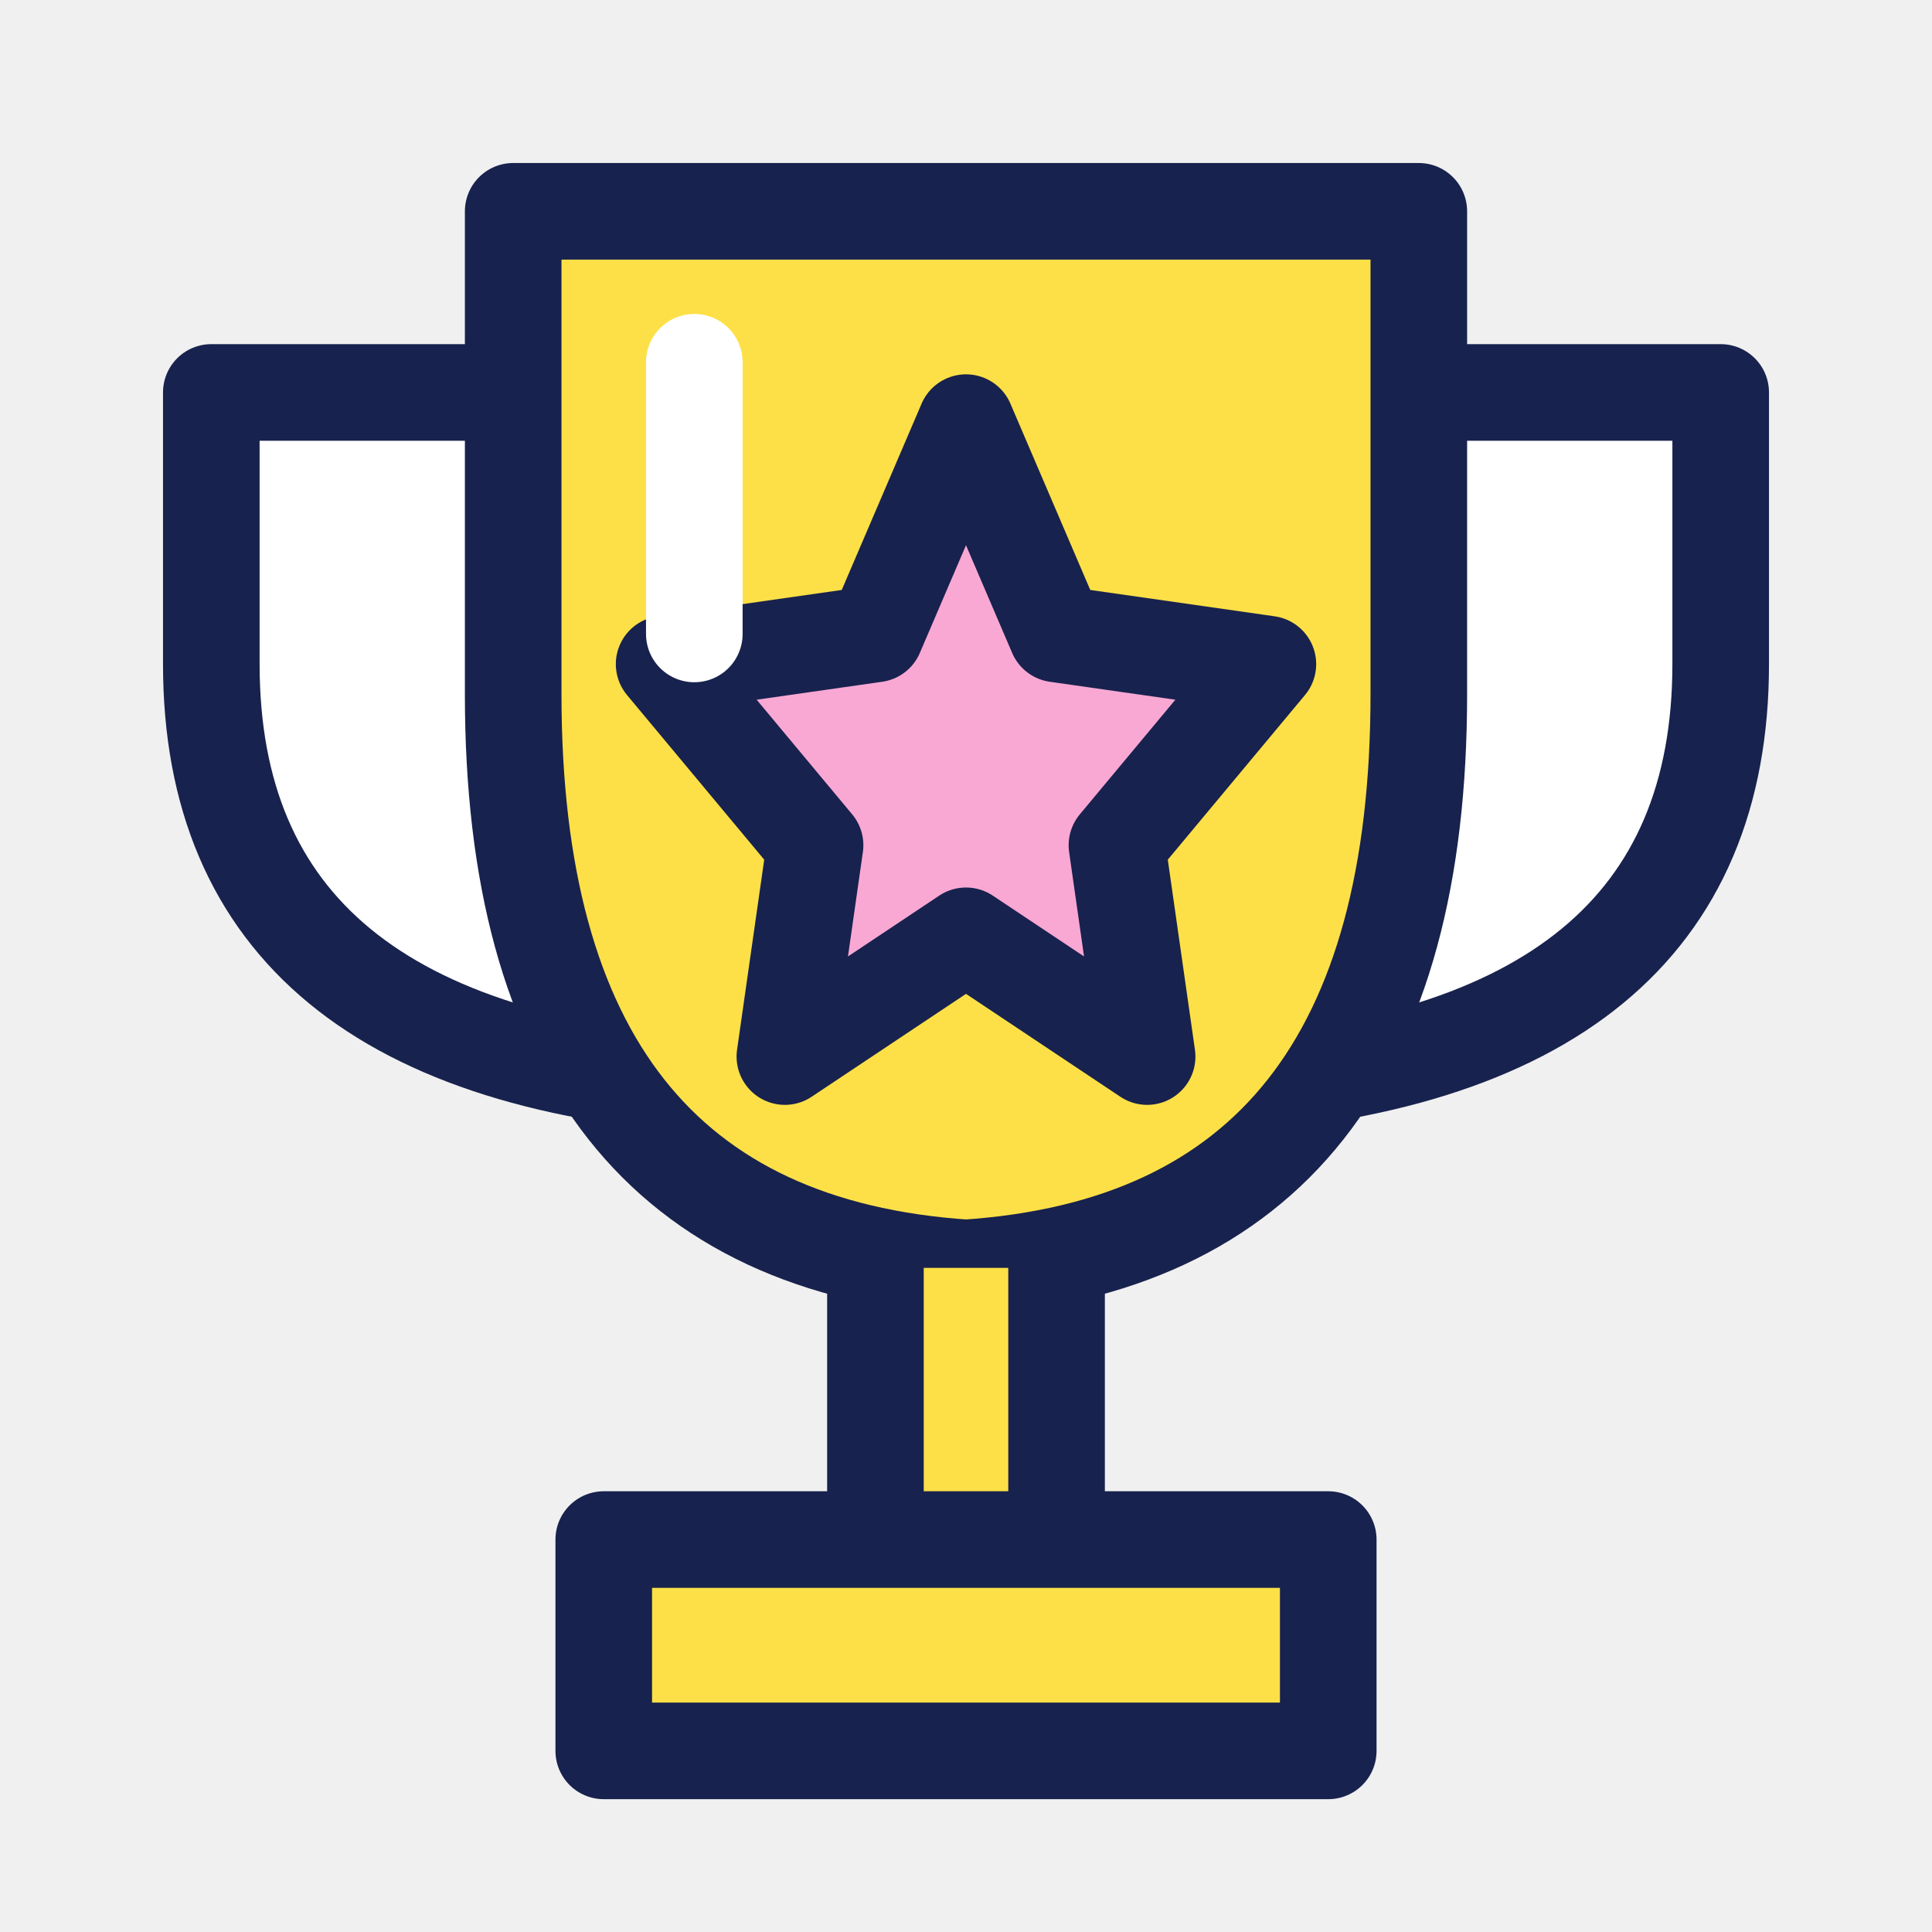
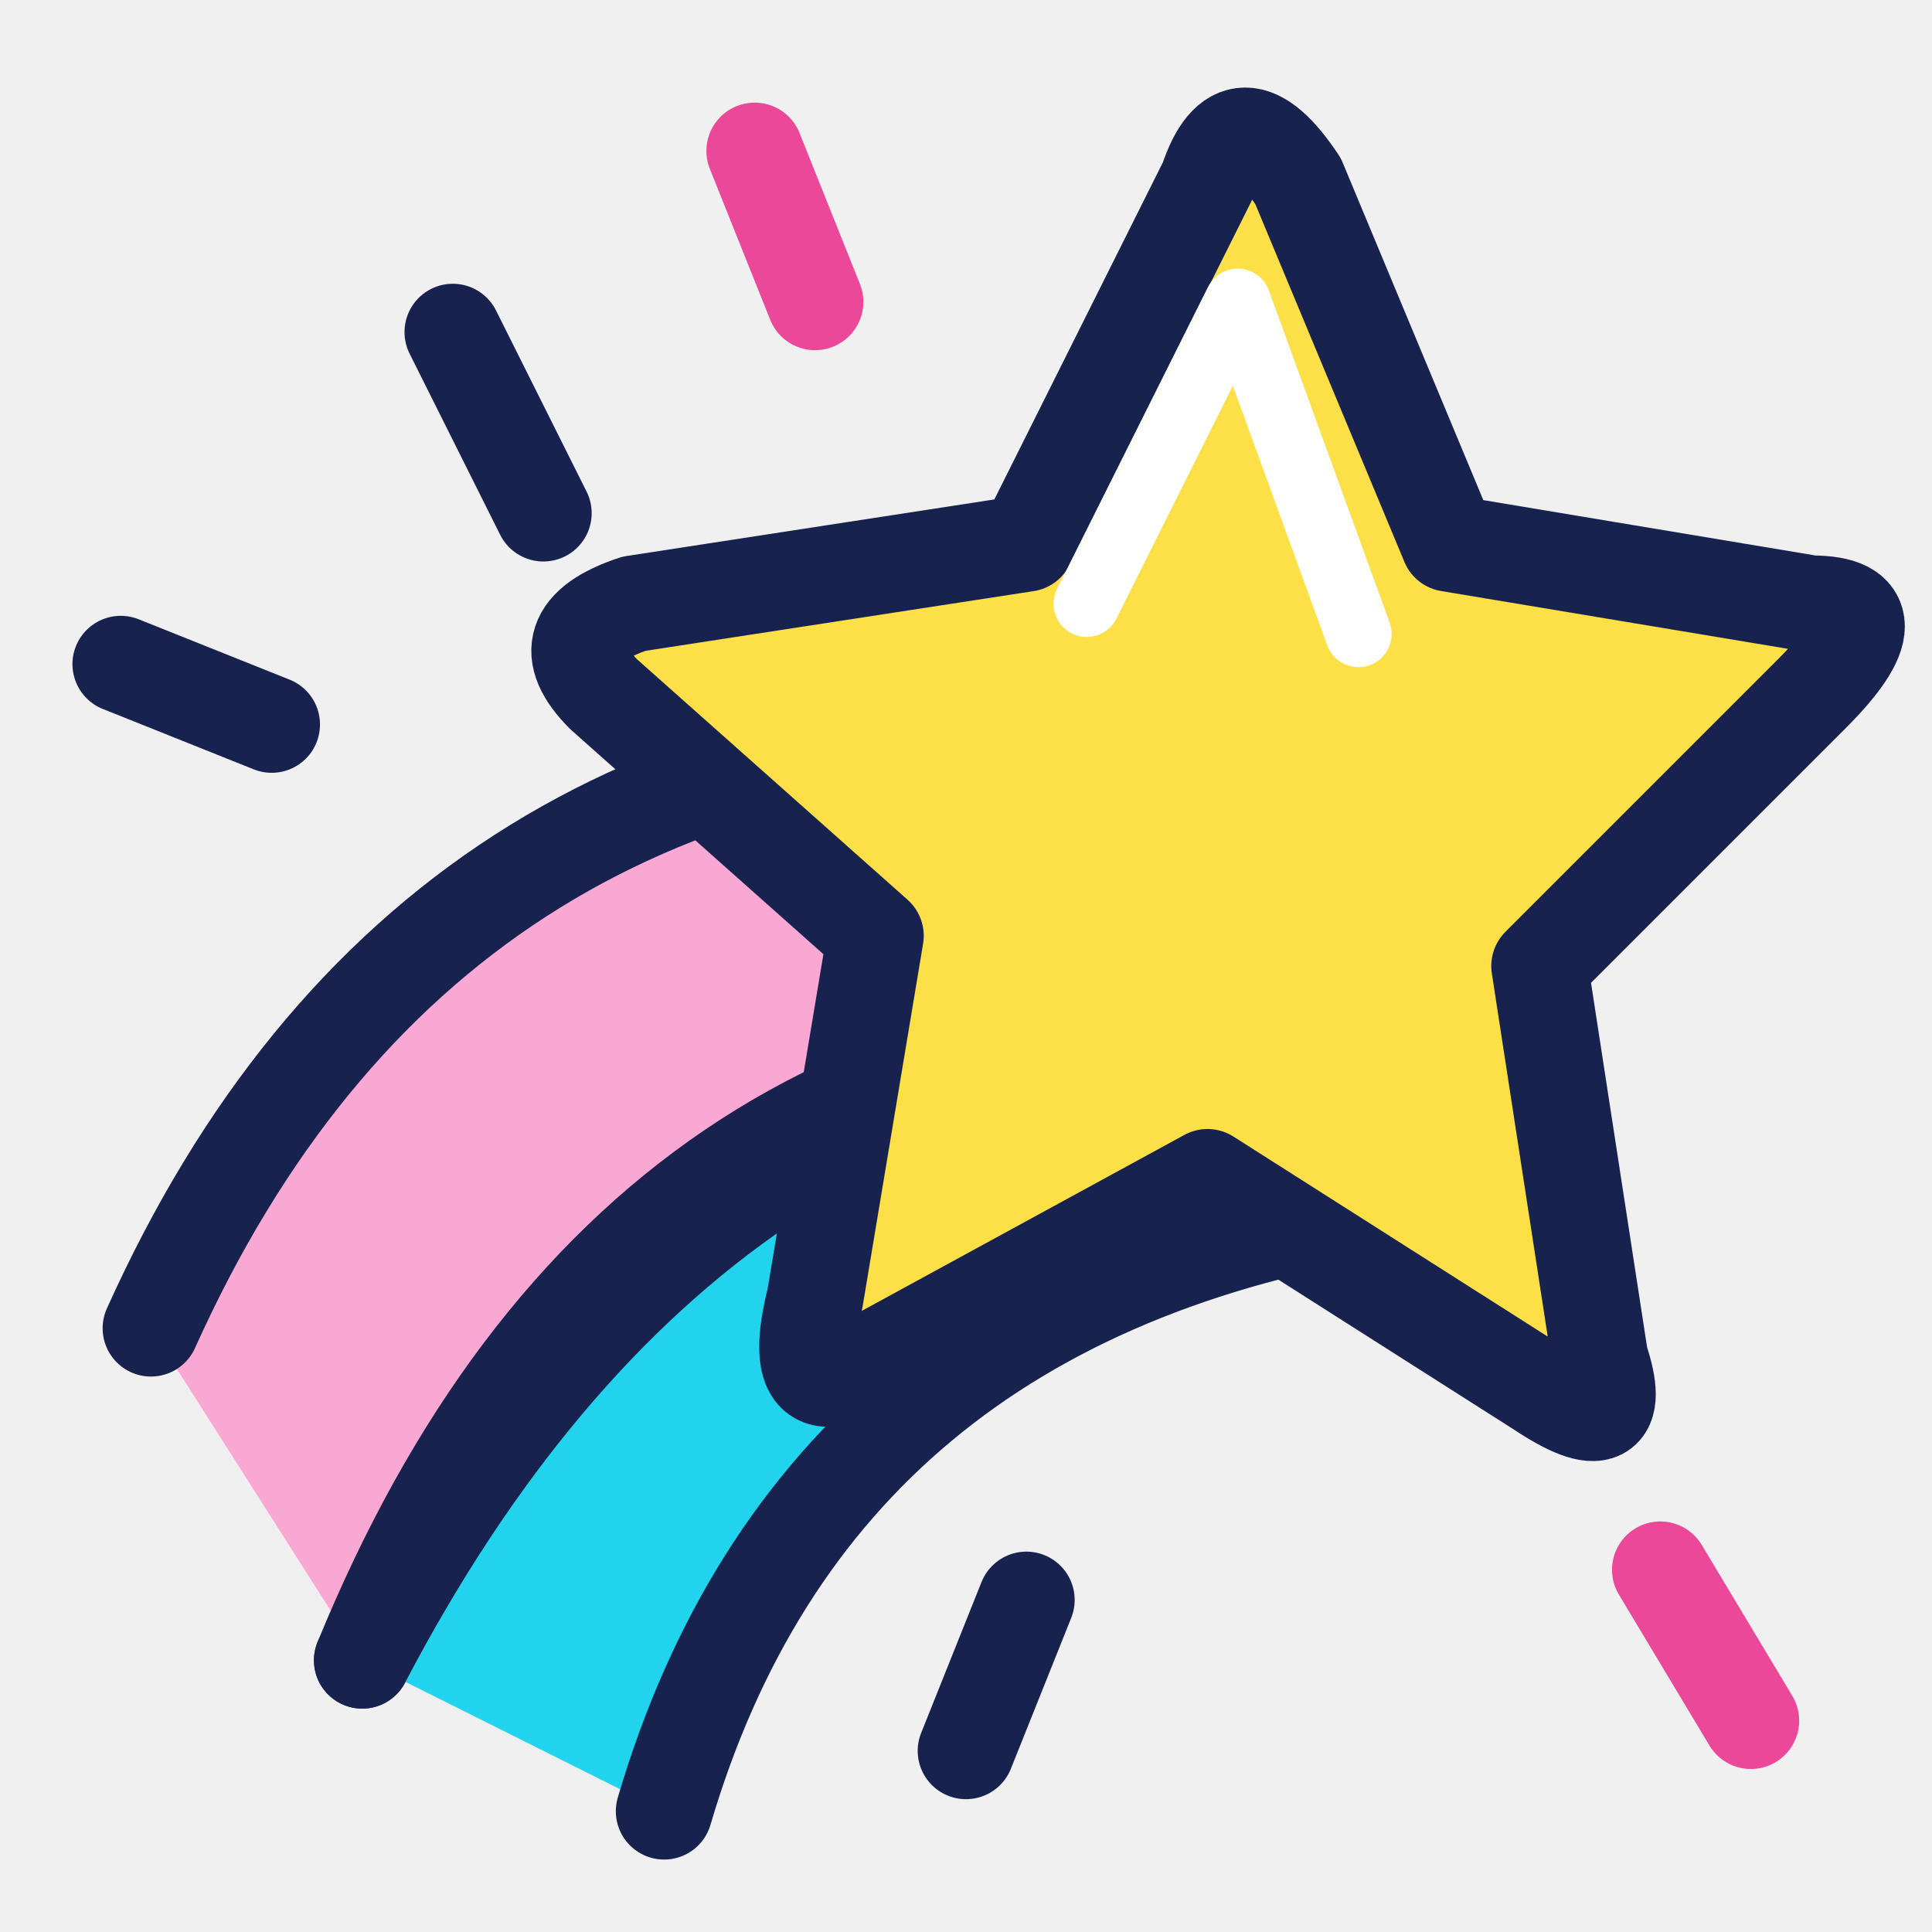
<svg xmlns="http://www.w3.org/2000/svg" width="64" height="64" viewBox="0 0 64 64" fill="none" stroke="#18224E" stroke-width="3.2" stroke-linecap="round" stroke-linejoin="round">
-   <path d="M18 13H7V22Q7 35 24 36M46 13H57V22Q57 35 40 36" fill="#FFFFFF" />
-   <path d="M17 7H47V23Q47 41 32 42Q17 41 17 23Z" fill="#FDE047" />
-   <path d="M29 42V51H35V42M20 58V51H44V58Z" fill="#FDE047" />
-   <path d="M32 14L35 21L42 22L37 28L38 35L32 31L26 35L27 28L22 22L29 21Z" fill="#F9A8D4" />
-   <path d="M23 12V21" stroke="#FFFFFF" />
+   <path d="M5 44Q14 24 36 24L43 34Q21 33 12 55" fill="#F9A8D4" />
+   <path d="M12 55Q23 34 43 34L46 40Q27 43 22 60" fill="#22D3EE" />
+   <path d="M40 6Q41 3 43 6L48 18L60 20Q63 20 60 23L51 32L53 45Q54 48 51 46L40 39L29 45Q26 47 27 43L29 31L20 23Q18 21 21 20L34 18Z" fill="#FDE047" />
+   <path d="M36 20L41 10L45 21" stroke="#FFFFFF" stroke-width="2.2" />
+   <path d="M15 11L18 17M4 22L9 24M34 53L32 58" />
+   <path d="M55 52L58 57M25 5L27 10" stroke="#EC4899" />
</svg>
